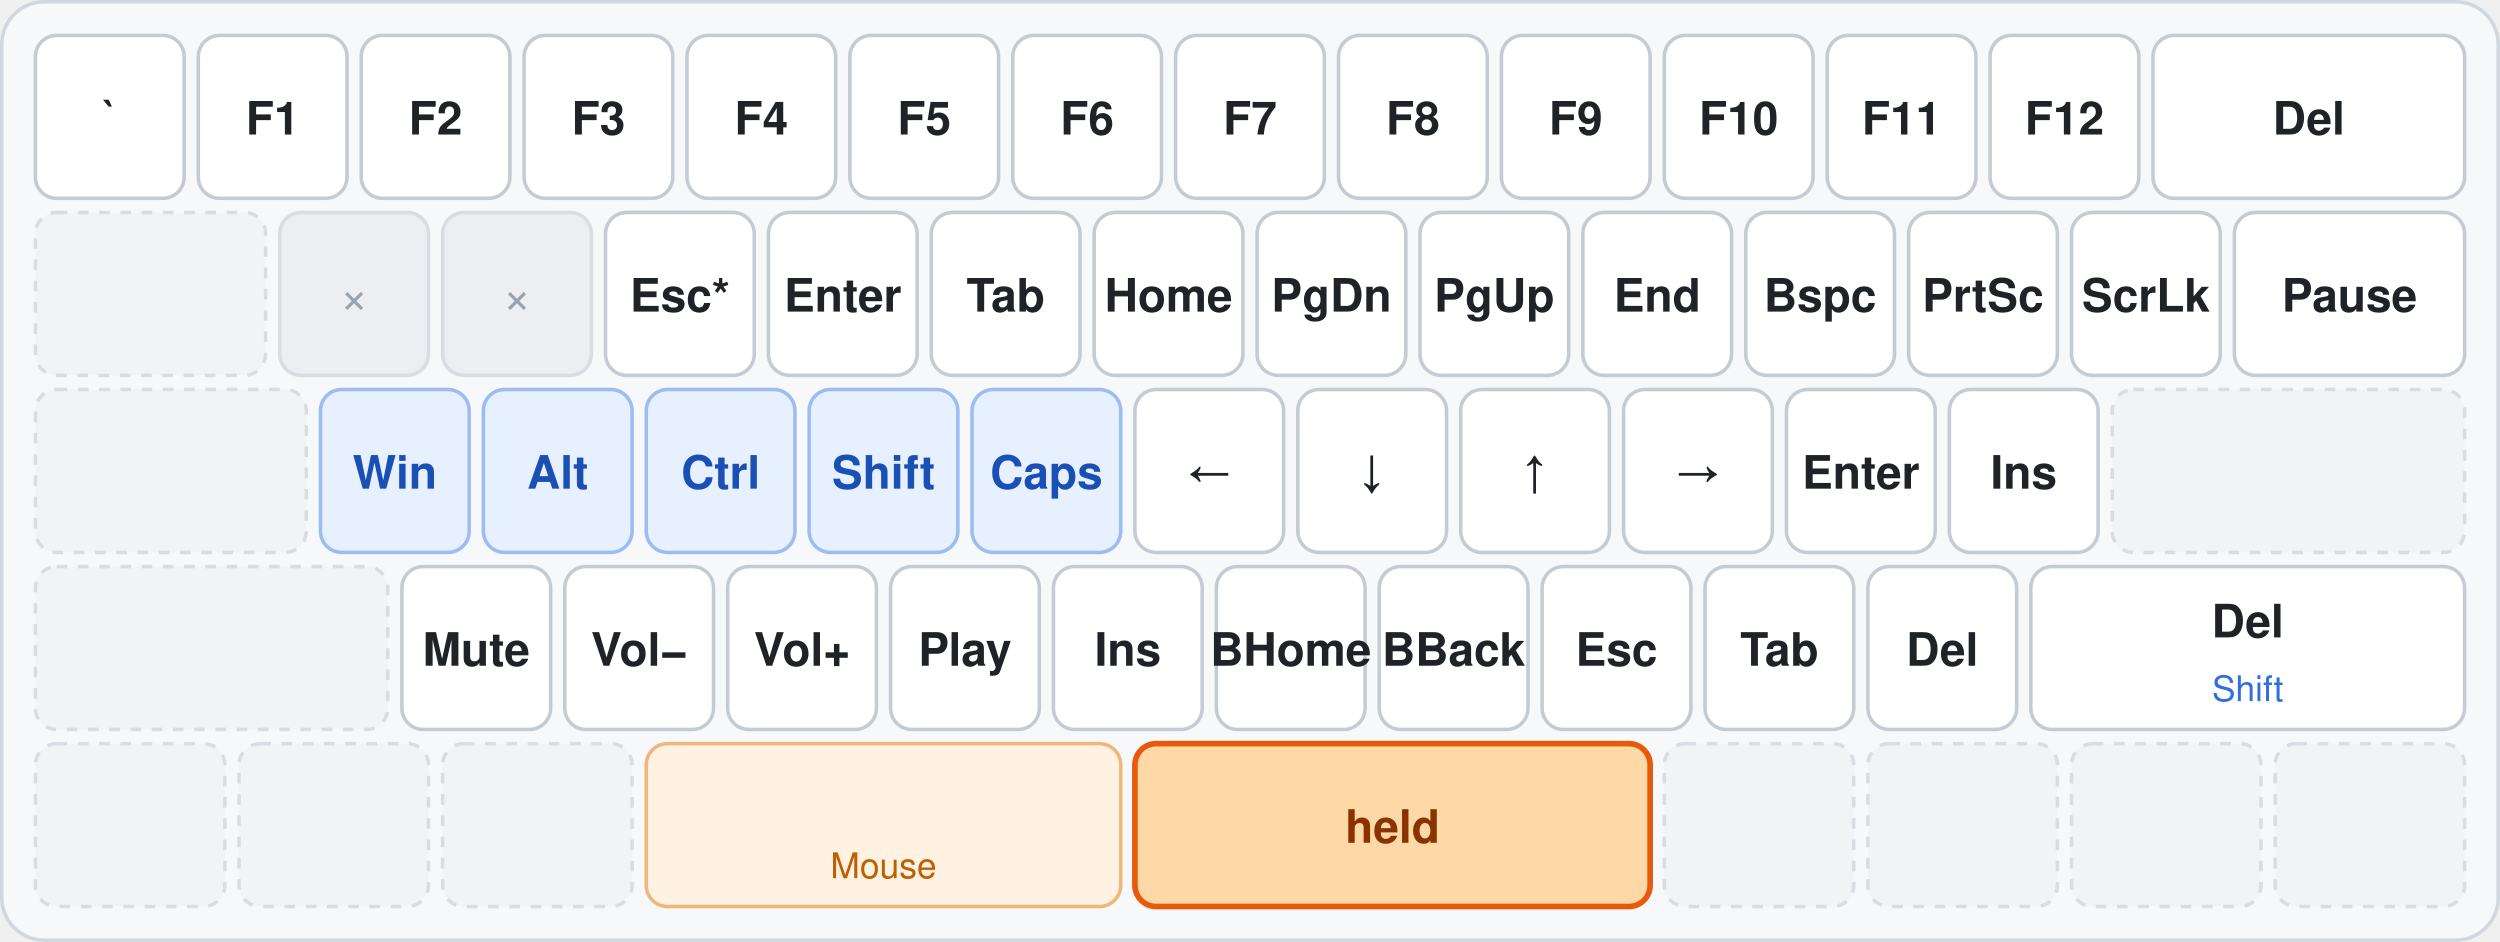
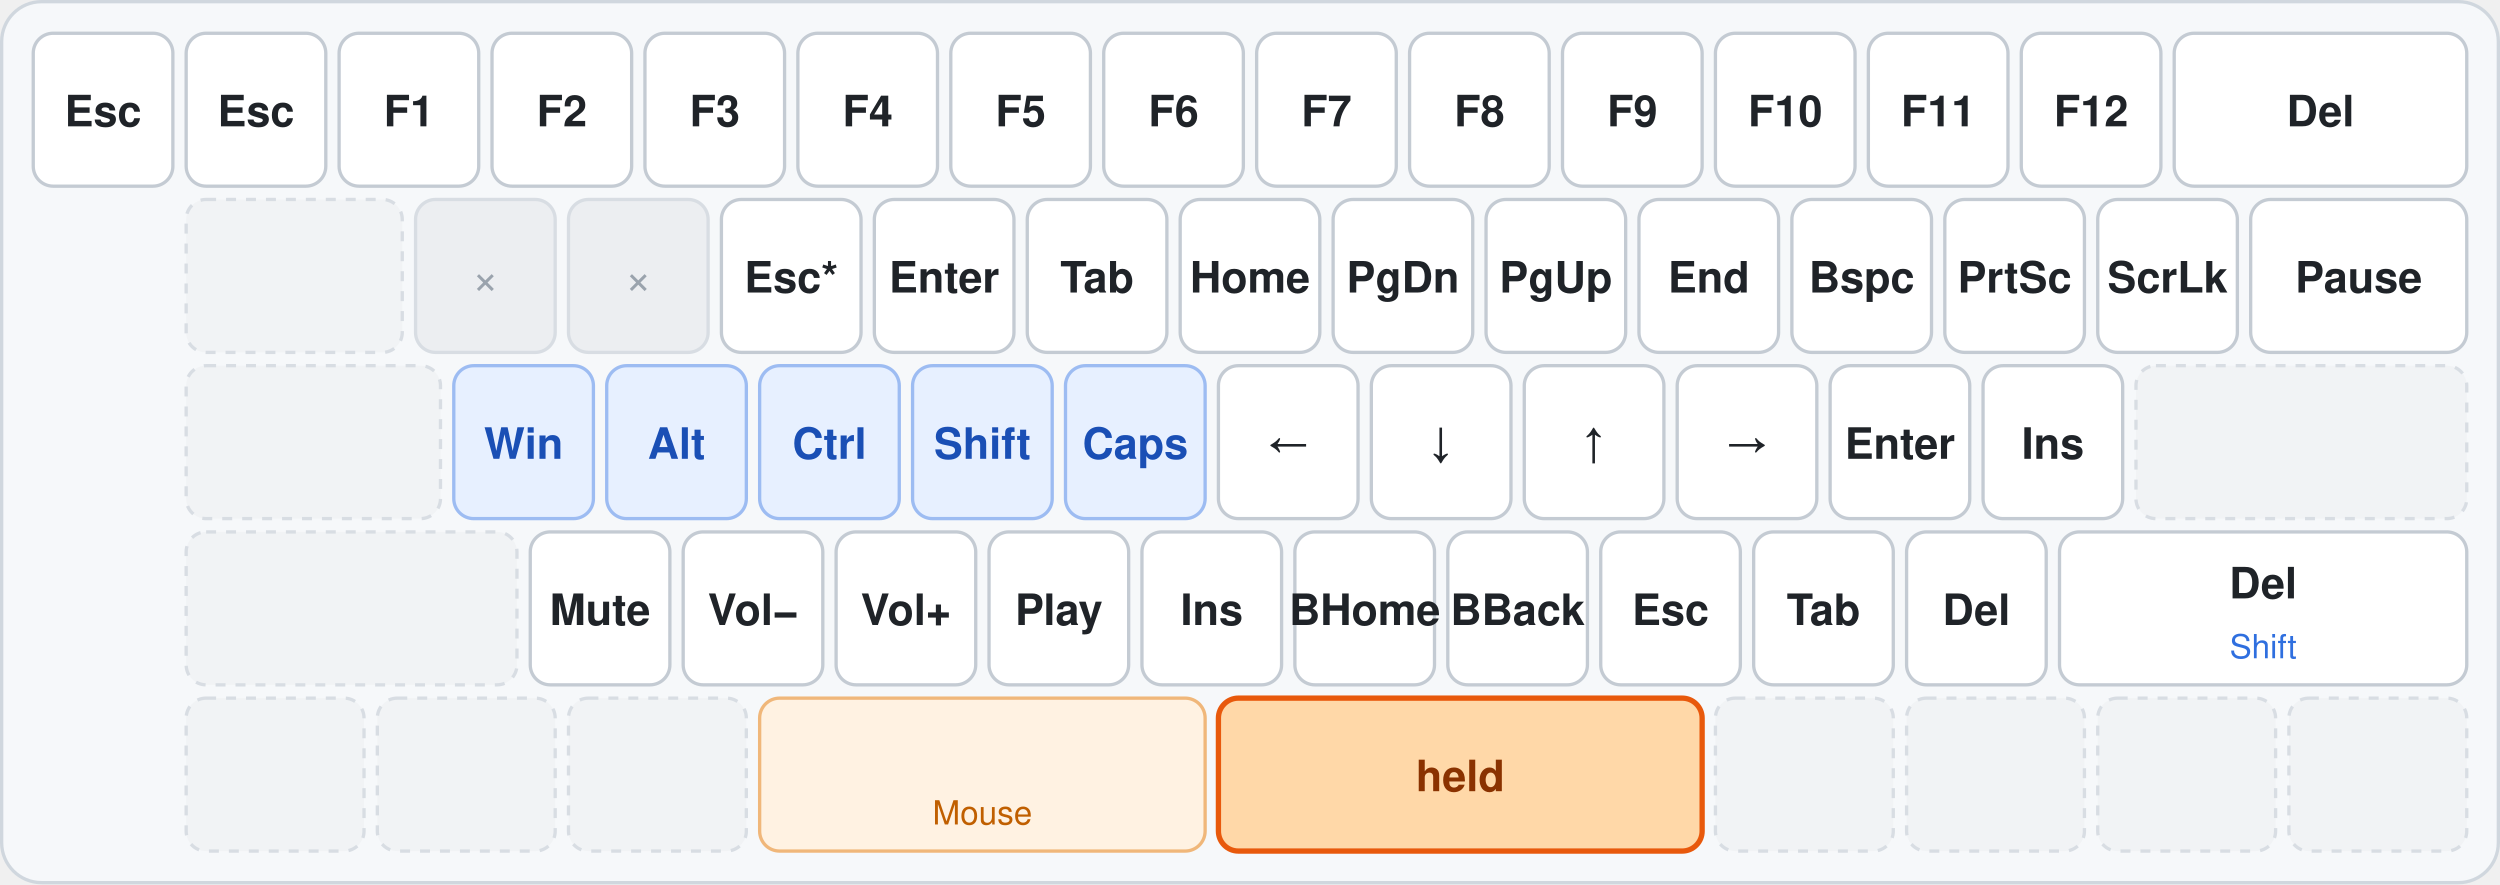
- <svg xmlns="http://www.w3.org/2000/svg" viewBox="0 0 706 266" width="706" height="266" role="img" aria-label="Nav layer">
+ <svg xmlns="http://www.w3.org/2000/svg" viewBox="0 0 752 266" width="752" height="266" role="img" aria-label="Nav layer">
  <style>
  .case { fill: #f6f8fa; stroke: #d0d7de; }
  .k    { fill: #ffffff; stroke: #c4cbd3; }
  .k.mod   { fill: #e7f0ff; stroke: #9dbcf2; }
  .k.layer { fill: #fff2e2; stroke: #f0b77a; }
  .k.held  { fill: #ffd8a8; stroke: #e8590c; stroke-width: 1.6; }
  .k.trans { fill: #f1f3f5; stroke: #d8dde3; stroke-dasharray: 3 3; }
  .k.off   { fill: #eceef1; stroke: #d8dde3; }
  .t    { fill: #1f2328; font: 600 13px system-ui, -apple-system, "Segoe UI", Helvetica, Arial, sans-serif; }
  .t.mod   { fill: #1a4fb5; }
  .t.layer { fill: #9a4b00; }
  .t.held  { fill: #8a3200; }
  .t.off   { fill: #9aa3ad; font-weight: 400; }
  .h    { font: 500 10px system-ui, -apple-system, "Segoe UI", Helvetica, Arial, sans-serif; }
  .h.mod   { fill: #2f6fdf; }
  .h.layer { fill: #c05f00; }
  .cap  { fill: #57606a; font: 400 11px system-ui, -apple-system, "Segoe UI", Helvetica, Arial, sans-serif; }
  .bub  { fill: #6e40c9; }
  .bt   { fill: #ffffff; font: 700 13px ui-monospace, "Cascadia Mono", Consolas, Menlo, monospace; }
  @media (prefers-color-scheme: dark) {
    .case { fill: #161b22; stroke: #30363d; }
    .k    { fill: #2d333b; stroke: #444c56; }
    .k.mod   { fill: #1c2d4d; stroke: #3d5f9c; }
    .k.layer { fill: #3b2a15; stroke: #8a5a24; }
    .k.held  { fill: #5c3410; stroke: #ff922b; }
    .k.trans { fill: #1c2128; stroke: #373e47; }
    .k.off   { fill: #1c2128; stroke: #373e47; }
    .t    { fill: #e6edf3; }
    .t.mod   { fill: #9cc1ff; }
    .t.layer { fill: #ffb366; }
    .t.held  { fill: #ffd8a8; }
    .t.off   { fill: #6e7681; }
    .h.mod   { fill: #7fadff; }
    .h.layer { fill: #ffa94d; }
    .cap  { fill: #8b949e; }
    .bub  { fill: #8957e5; }
  }
</style>
-   <rect class="case" x="0.5" y="0.5" width="705" height="265" rx="12" />
+   <rect class="case" x="0.5" y="0.5" width="751" height="265" rx="12" />
  <rect class="k " x="10" y="10" width="42" height="46" rx="6" />
-   <text class="t " x="31" y="38" text-anchor="middle">`</text>
+   <text class="t " x="31" y="38" text-anchor="middle">Esc</text>
  <rect class="k " x="56" y="10" width="42" height="46" rx="6" />
-   <text class="t " x="77" y="38" text-anchor="middle">F1</text>
+   <text class="t " x="77" y="38" text-anchor="middle">Esc</text>
  <rect class="k " x="102" y="10" width="42" height="46" rx="6" />
-   <text class="t " x="123" y="38" text-anchor="middle">F2</text>
+   <text class="t " x="123" y="38" text-anchor="middle">F1</text>
  <rect class="k " x="148" y="10" width="42" height="46" rx="6" />
-   <text class="t " x="169" y="38" text-anchor="middle">F3</text>
+   <text class="t " x="169" y="38" text-anchor="middle">F2</text>
  <rect class="k " x="194" y="10" width="42" height="46" rx="6" />
-   <text class="t " x="215" y="38" text-anchor="middle">F4</text>
+   <text class="t " x="215" y="38" text-anchor="middle">F3</text>
  <rect class="k " x="240" y="10" width="42" height="46" rx="6" />
-   <text class="t " x="261" y="38" text-anchor="middle">F5</text>
+   <text class="t " x="261" y="38" text-anchor="middle">F4</text>
  <rect class="k " x="286" y="10" width="42" height="46" rx="6" />
-   <text class="t " x="307" y="38" text-anchor="middle">F6</text>
+   <text class="t " x="307" y="38" text-anchor="middle">F5</text>
  <rect class="k " x="332" y="10" width="42" height="46" rx="6" />
-   <text class="t " x="353" y="38" text-anchor="middle">F7</text>
+   <text class="t " x="353" y="38" text-anchor="middle">F6</text>
  <rect class="k " x="378" y="10" width="42" height="46" rx="6" />
-   <text class="t " x="399" y="38" text-anchor="middle">F8</text>
+   <text class="t " x="399" y="38" text-anchor="middle">F7</text>
  <rect class="k " x="424" y="10" width="42" height="46" rx="6" />
-   <text class="t " x="445" y="38" text-anchor="middle">F9</text>
+   <text class="t " x="445" y="38" text-anchor="middle">F8</text>
  <rect class="k " x="470" y="10" width="42" height="46" rx="6" />
-   <text class="t " x="491" y="38" text-anchor="middle">F10</text>
+   <text class="t " x="491" y="38" text-anchor="middle">F9</text>
  <rect class="k " x="516" y="10" width="42" height="46" rx="6" />
-   <text class="t " x="537" y="38" text-anchor="middle">F11</text>
+   <text class="t " x="537" y="38" text-anchor="middle">F10</text>
  <rect class="k " x="562" y="10" width="42" height="46" rx="6" />
-   <text class="t " x="583" y="38" text-anchor="middle">F12</text>
-   <rect class="k " x="608" y="10" width="88" height="46" rx="6" />
-   <text class="t " x="652" y="38" text-anchor="middle">Del</text>
-   <rect class="k trans" x="10" y="60" width="65" height="46" rx="6" />
-   <rect class="k off" x="79" y="60" width="42" height="46" rx="6" />
-   <text class="t off" x="100" y="88" text-anchor="middle">×</text>
+   <text class="t " x="583" y="38" text-anchor="middle">F11</text>
+   <rect class="k " x="608" y="10" width="42" height="46" rx="6" />
+   <text class="t " x="629" y="38" text-anchor="middle">F12</text>
+   <rect class="k " x="654" y="10" width="88" height="46" rx="6" />
+   <text class="t " x="698" y="38" text-anchor="middle">Del</text>
+   <rect class="k trans" x="56" y="60" width="65" height="46" rx="6" />
  <rect class="k off" x="125" y="60" width="42" height="46" rx="6" />
  <text class="t off" x="146" y="88" text-anchor="middle">×</text>
-   <rect class="k " x="171" y="60" width="42" height="46" rx="6" />
-   <text class="t " x="192" y="88" text-anchor="middle">Esc*</text>
+   <rect class="k off" x="171" y="60" width="42" height="46" rx="6" />
+   <text class="t off" x="192" y="88" text-anchor="middle">×</text>
  <rect class="k " x="217" y="60" width="42" height="46" rx="6" />
-   <text class="t " x="238" y="88" text-anchor="middle">Enter</text>
+   <text class="t " x="238" y="88" text-anchor="middle">Esc*</text>
  <rect class="k " x="263" y="60" width="42" height="46" rx="6" />
-   <text class="t " x="284" y="88" text-anchor="middle">Tab</text>
+   <text class="t " x="284" y="88" text-anchor="middle">Enter</text>
  <rect class="k " x="309" y="60" width="42" height="46" rx="6" />
-   <text class="t " x="330" y="88" text-anchor="middle">Home</text>
+   <text class="t " x="330" y="88" text-anchor="middle">Tab</text>
  <rect class="k " x="355" y="60" width="42" height="46" rx="6" />
-   <text class="t " x="376" y="88" text-anchor="middle">PgDn</text>
+   <text class="t " x="376" y="88" text-anchor="middle">Home</text>
  <rect class="k " x="401" y="60" width="42" height="46" rx="6" />
-   <text class="t " x="422" y="88" text-anchor="middle">PgUp</text>
+   <text class="t " x="422" y="88" text-anchor="middle">PgDn</text>
  <rect class="k " x="447" y="60" width="42" height="46" rx="6" />
-   <text class="t " x="468" y="88" text-anchor="middle">End</text>
+   <text class="t " x="468" y="88" text-anchor="middle">PgUp</text>
  <rect class="k " x="493" y="60" width="42" height="46" rx="6" />
-   <text class="t " x="514" y="88" text-anchor="middle">Bspc</text>
+   <text class="t " x="514" y="88" text-anchor="middle">End</text>
  <rect class="k " x="539" y="60" width="42" height="46" rx="6" />
-   <text class="t " x="560" y="88" text-anchor="middle">PrtSc</text>
+   <text class="t " x="560" y="88" text-anchor="middle">Bspc</text>
  <rect class="k " x="585" y="60" width="42" height="46" rx="6" />
-   <text class="t " x="606" y="88" text-anchor="middle">ScrLk</text>
-   <rect class="k " x="631" y="60" width="65" height="46" rx="6" />
-   <text class="t " x="663.5" y="88" text-anchor="middle">Pause</text>
-   <rect class="k trans" x="10" y="110" width="76.5" height="46" rx="6" />
-   <rect class="k mod" x="90.5" y="110" width="42" height="46" rx="6" />
-   <text class="t mod" x="111.5" y="138" text-anchor="middle">Win</text>
+   <text class="t " x="606" y="88" text-anchor="middle">PrtSc</text>
+   <rect class="k " x="631" y="60" width="42" height="46" rx="6" />
+   <text class="t " x="652" y="88" text-anchor="middle">ScrLk</text>
+   <rect class="k " x="677" y="60" width="65" height="46" rx="6" />
+   <text class="t " x="709.5" y="88" text-anchor="middle">Pause</text>
+   <rect class="k trans" x="56" y="110" width="76.5" height="46" rx="6" />
  <rect class="k mod" x="136.5" y="110" width="42" height="46" rx="6" />
-   <text class="t mod" x="157.5" y="138" text-anchor="middle">Alt</text>
+   <text class="t mod" x="157.5" y="138" text-anchor="middle">Win</text>
  <rect class="k mod" x="182.5" y="110" width="42" height="46" rx="6" />
-   <text class="t mod" x="203.5" y="138" text-anchor="middle">Ctrl</text>
+   <text class="t mod" x="203.5" y="138" text-anchor="middle">Alt</text>
  <rect class="k mod" x="228.5" y="110" width="42" height="46" rx="6" />
-   <text class="t mod" x="249.5" y="138" text-anchor="middle">Shift</text>
+   <text class="t mod" x="249.5" y="138" text-anchor="middle">Ctrl</text>
  <rect class="k mod" x="274.5" y="110" width="42" height="46" rx="6" />
-   <text class="t mod" x="295.5" y="138" text-anchor="middle">Caps</text>
-   <rect class="k " x="320.5" y="110" width="42" height="46" rx="6" />
-   <text class="t " x="341.5" y="138" text-anchor="middle">←</text>
+   <text class="t mod" x="295.5" y="138" text-anchor="middle">Shift</text>
+   <rect class="k mod" x="320.5" y="110" width="42" height="46" rx="6" />
+   <text class="t mod" x="341.5" y="138" text-anchor="middle">Caps</text>
  <rect class="k " x="366.5" y="110" width="42" height="46" rx="6" />
-   <text class="t " x="387.5" y="138" text-anchor="middle">↓</text>
+   <text class="t " x="387.5" y="138" text-anchor="middle">←</text>
  <rect class="k " x="412.5" y="110" width="42" height="46" rx="6" />
-   <text class="t " x="433.5" y="138" text-anchor="middle">↑</text>
+   <text class="t " x="433.5" y="138" text-anchor="middle">↓</text>
  <rect class="k " x="458.5" y="110" width="42" height="46" rx="6" />
-   <text class="t " x="479.5" y="138" text-anchor="middle">→</text>
+   <text class="t " x="479.5" y="138" text-anchor="middle">↑</text>
  <rect class="k " x="504.5" y="110" width="42" height="46" rx="6" />
-   <text class="t " x="525.5" y="138" text-anchor="middle">Enter</text>
+   <text class="t " x="525.5" y="138" text-anchor="middle">→</text>
  <rect class="k " x="550.5" y="110" width="42" height="46" rx="6" />
-   <text class="t " x="571.5" y="138" text-anchor="middle">Ins</text>
-   <rect class="k trans" x="596.5" y="110" width="99.5" height="46" rx="6" />
-   <rect class="k trans" x="10" y="160" width="99.5" height="46" rx="6" />
-   <rect class="k " x="113.5" y="160" width="42" height="46" rx="6" />
-   <text class="t " x="134.5" y="188" text-anchor="middle">Mute</text>
+   <text class="t " x="571.5" y="138" text-anchor="middle">Enter</text>
+   <rect class="k " x="596.5" y="110" width="42" height="46" rx="6" />
+   <text class="t " x="617.5" y="138" text-anchor="middle">Ins</text>
+   <rect class="k trans" x="642.5" y="110" width="99.5" height="46" rx="6" />
+   <rect class="k trans" x="56" y="160" width="99.5" height="46" rx="6" />
  <rect class="k " x="159.5" y="160" width="42" height="46" rx="6" />
-   <text class="t " x="180.5" y="188" text-anchor="middle">Vol−</text>
+   <text class="t " x="180.5" y="188" text-anchor="middle">Mute</text>
  <rect class="k " x="205.5" y="160" width="42" height="46" rx="6" />
-   <text class="t " x="226.5" y="188" text-anchor="middle">Vol+</text>
+   <text class="t " x="226.5" y="188" text-anchor="middle">Vol−</text>
  <rect class="k " x="251.5" y="160" width="42" height="46" rx="6" />
-   <text class="t " x="272.5" y="188" text-anchor="middle">Play</text>
+   <text class="t " x="272.5" y="188" text-anchor="middle">Vol+</text>
  <rect class="k " x="297.5" y="160" width="42" height="46" rx="6" />
-   <text class="t " x="318.5" y="188" text-anchor="middle">Ins</text>
+   <text class="t " x="318.5" y="188" text-anchor="middle">Play</text>
  <rect class="k " x="343.5" y="160" width="42" height="46" rx="6" />
-   <text class="t " x="364.5" y="188" text-anchor="middle">BHome</text>
+   <text class="t " x="364.5" y="188" text-anchor="middle">Ins</text>
  <rect class="k " x="389.5" y="160" width="42" height="46" rx="6" />
-   <text class="t " x="410.5" y="188" text-anchor="middle">BBack</text>
+   <text class="t " x="410.5" y="188" text-anchor="middle">BHome</text>
  <rect class="k " x="435.5" y="160" width="42" height="46" rx="6" />
-   <text class="t " x="456.5" y="188" text-anchor="middle">Esc</text>
+   <text class="t " x="456.5" y="188" text-anchor="middle">BBack</text>
  <rect class="k " x="481.5" y="160" width="42" height="46" rx="6" />
-   <text class="t " x="502.5" y="188" text-anchor="middle">Tab</text>
+   <text class="t " x="502.5" y="188" text-anchor="middle">Esc</text>
  <rect class="k " x="527.5" y="160" width="42" height="46" rx="6" />
-   <text class="t " x="548.5" y="188" text-anchor="middle">Del</text>
-   <rect class="k " x="573.5" y="160" width="122.5" height="46" rx="6" />
-   <text class="t " x="634.75" y="180" text-anchor="middle">Del</text>
-   <text class="h mod" x="634.75" y="198" text-anchor="middle">Shift</text>
-   <rect class="k trans" x="10" y="210" width="53.5" height="46" rx="6" />
-   <rect class="k trans" x="67.5" y="210" width="53.5" height="46" rx="6" />
-   <rect class="k trans" x="125" y="210" width="53.5" height="46" rx="6" />
-   <rect class="k layer" x="182.5" y="210" width="134" height="46" rx="6" />
-   <text class="h layer" x="249.5" y="248" text-anchor="middle">Mouse</text>
-   <rect class="k held" x="320.5" y="210" width="145.5" height="46" rx="6" />
-   <text class="t held" x="393.25" y="238" text-anchor="middle">held</text>
-   <rect class="k trans" x="470" y="210" width="53.5" height="46" rx="6" />
-   <rect class="k trans" x="527.5" y="210" width="53.5" height="46" rx="6" />
-   <rect class="k trans" x="585" y="210" width="53.5" height="46" rx="6" />
-   <rect class="k trans" x="642.5" y="210" width="53.5" height="46" rx="6" />
+   <text class="t " x="548.5" y="188" text-anchor="middle">Tab</text>
+   <rect class="k " x="573.5" y="160" width="42" height="46" rx="6" />
+   <text class="t " x="594.5" y="188" text-anchor="middle">Del</text>
+   <rect class="k " x="619.5" y="160" width="122.5" height="46" rx="6" />
+   <text class="t " x="680.75" y="180" text-anchor="middle">Del</text>
+   <text class="h mod" x="680.75" y="198" text-anchor="middle">Shift</text>
+   <rect class="k trans" x="56" y="210" width="53.5" height="46" rx="6" />
+   <rect class="k trans" x="113.5" y="210" width="53.5" height="46" rx="6" />
+   <rect class="k trans" x="171" y="210" width="53.5" height="46" rx="6" />
+   <rect class="k layer" x="228.5" y="210" width="134" height="46" rx="6" />
+   <text class="h layer" x="295.5" y="248" text-anchor="middle">Mouse</text>
+   <rect class="k held" x="366.5" y="210" width="145.5" height="46" rx="6" />
+   <text class="t held" x="439.25" y="238" text-anchor="middle">held</text>
+   <rect class="k trans" x="516" y="210" width="53.5" height="46" rx="6" />
+   <rect class="k trans" x="573.5" y="210" width="53.5" height="46" rx="6" />
+   <rect class="k trans" x="631" y="210" width="53.5" height="46" rx="6" />
+   <rect class="k trans" x="688.5" y="210" width="53.5" height="46" rx="6" />
</svg>
